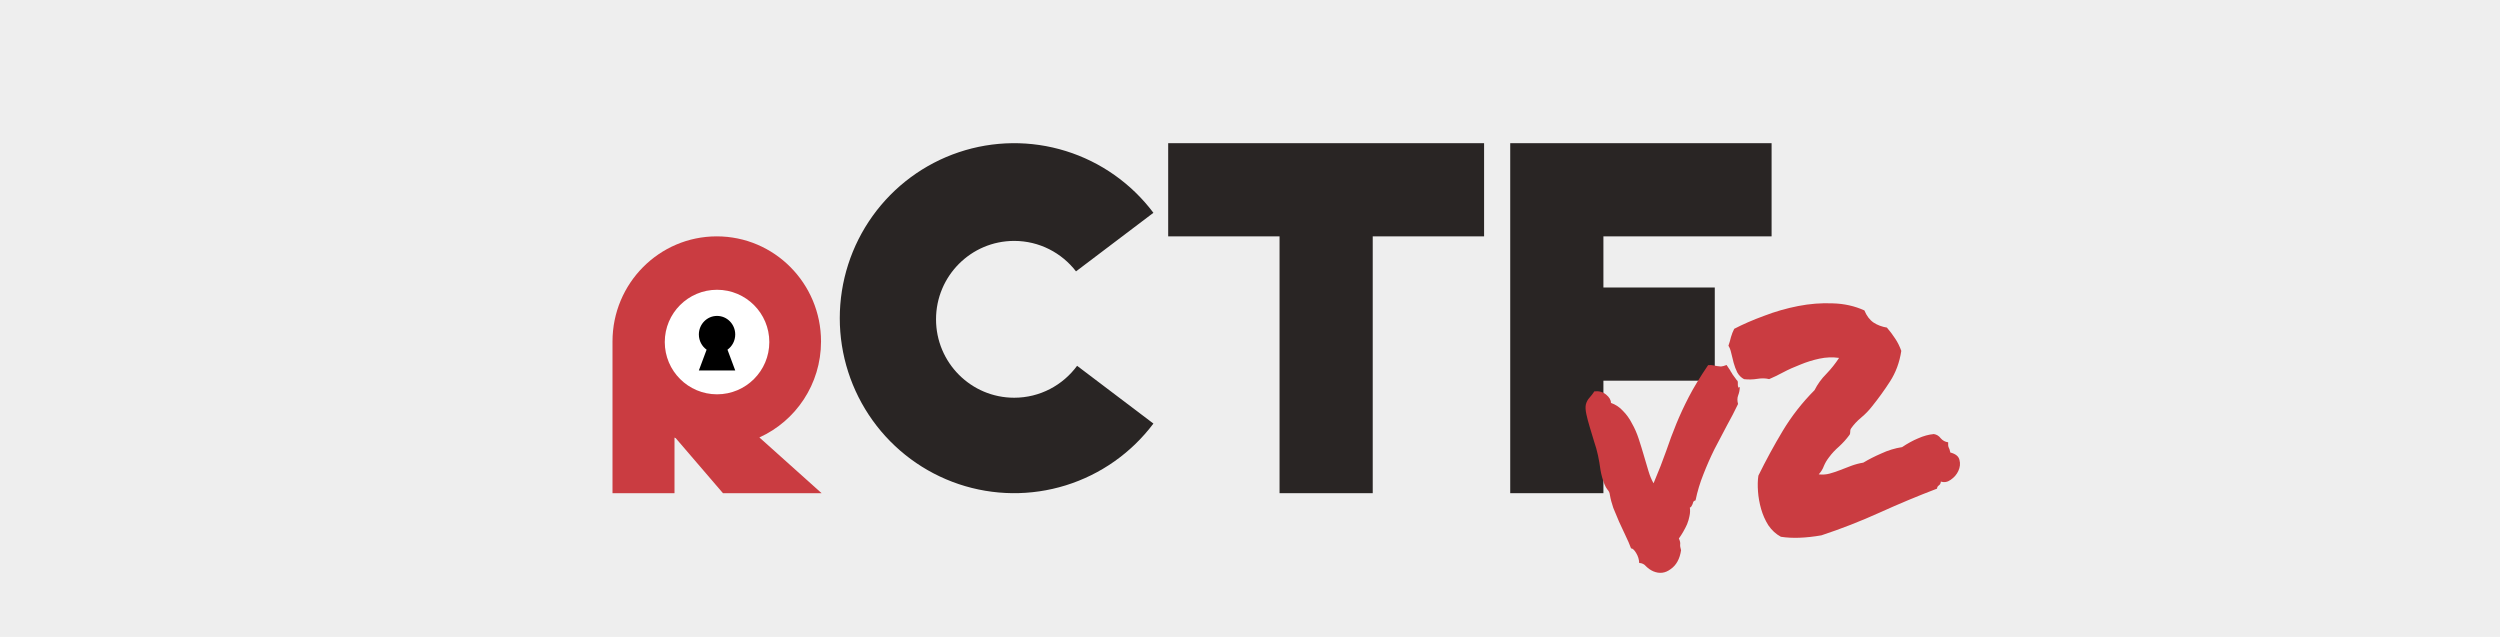
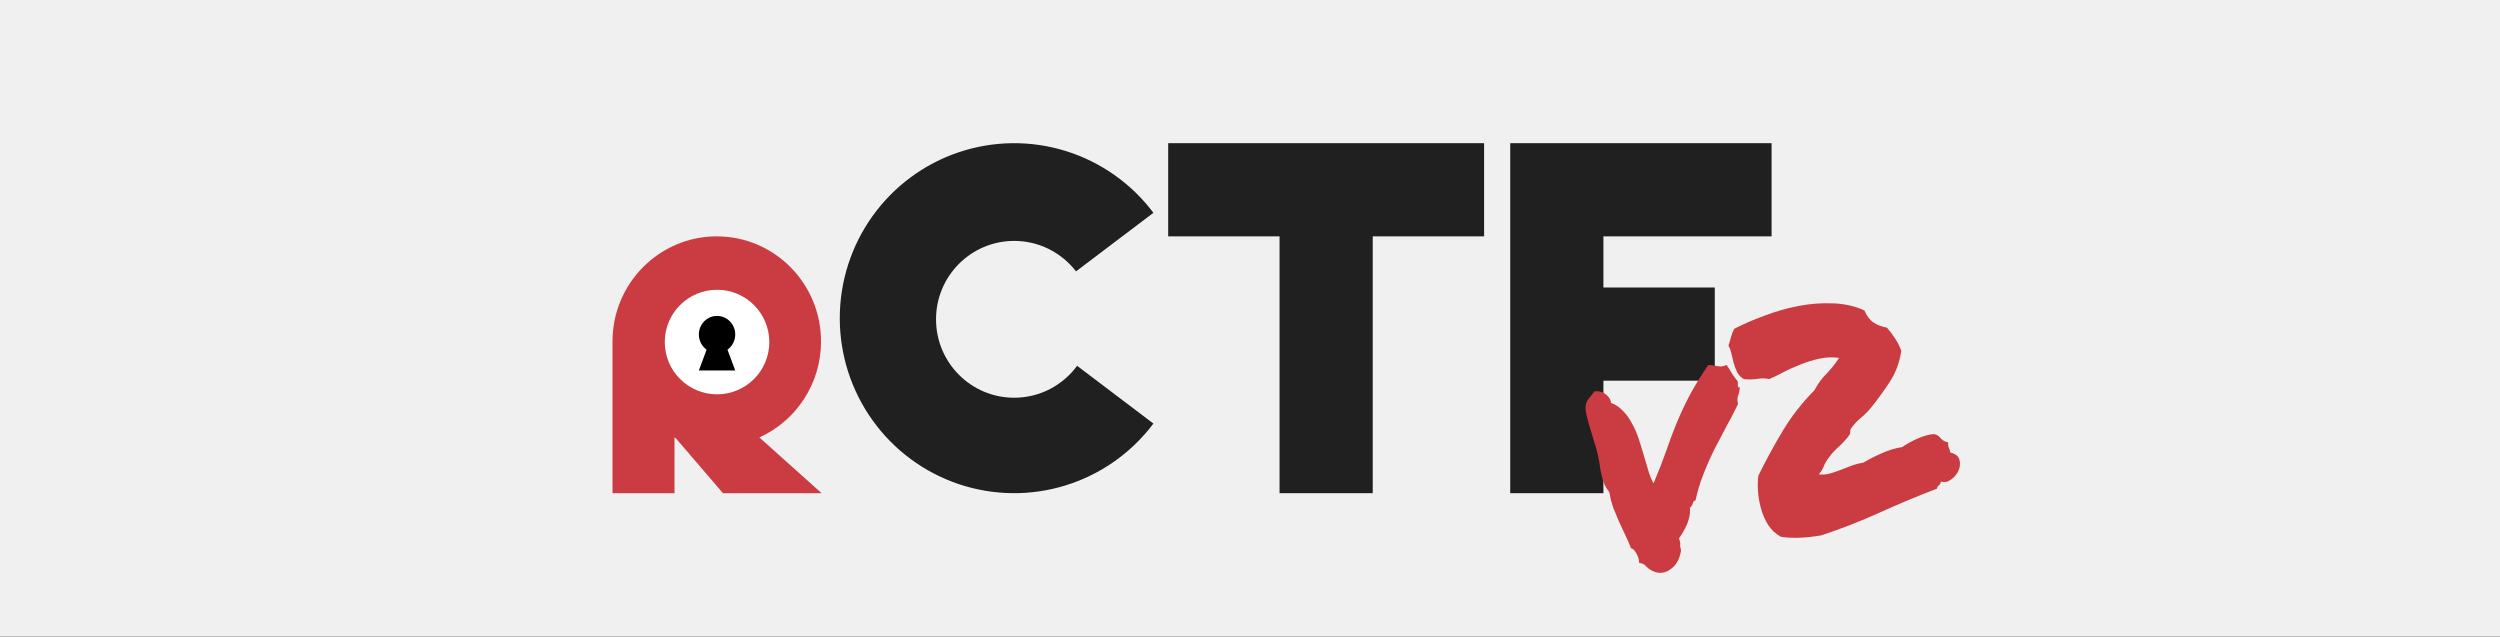
<svg xmlns="http://www.w3.org/2000/svg" width="2200" height="560" viewBox="0 0 2200 560" fill="none">
-   <g clip-path="url(#clip0_2366_2)">
-     <rect width="2200" height="560" fill="#EEEEEE" />
-     <path d="M630.752 208C681.425 208 722.504 249.414 722.504 300.5C722.504 338.116 700.231 370.486 668.257 384.942L723 434H636.208L594.617 385.548C594.262 385.394 593.908 385.239 593.556 385.081V434H539V301H539.003C539.002 300.833 539 300.667 539 300.5C539 249.414 580.079 208 630.752 208Z" fill="#CA3C41" />
-     <circle cx="631" cy="301" r="46" fill="white" />
-     <path d="M631 278C639.837 278 647 285.316 647 294.341C647 299.876 644.304 304.766 640.182 307.722L647 326H615L621.817 307.722C617.695 304.766 615 299.875 615 294.341C615 285.316 622.163 278 631 278Z" fill="black" />
-     <path fill-rule="evenodd" clip-rule="evenodd" d="M843.741 133.969C874.252 123.717 907.201 123.348 937.933 132.912C968.664 142.476 995.622 161.491 1015 187.268L946.888 238.814C934.311 222.503 914.614 212 892.471 212C854.494 212 823.708 242.892 823.708 281C823.708 319.108 854.494 350 892.471 350C915.186 350 935.327 338.947 947.848 321.909L1015 372.73C995.626 398.508 968.668 417.522 937.937 427.087C907.206 436.652 874.256 436.283 843.745 426.032C813.234 415.781 786.705 396.168 767.909 369.963C749.113 343.758 739 312.288 739 280.002C739 247.715 749.112 216.245 767.907 190.04C786.703 163.835 813.231 144.22 843.741 133.969Z" fill="#292524" />
-     <path d="M1559 126V208H1411V253H1509V335H1411V434H1329V126H1559Z" fill="#292524" />
-     <path d="M1306 208H1208V434H1126V208H1028V126H1306V208Z" fill="#292524" />
-     <path d="M1487.07 446.65C1487.42 449.155 1487.31 451.665 1486.74 454.181C1486.31 456.484 1485.62 458.842 1484.66 461.258C1483.67 463.497 1482.49 465.774 1481.15 468.089C1479.94 470.189 1478.69 472.114 1477.41 473.862C1478.42 476.039 1478.8 477.801 1478.54 479.148C1478.41 480.28 1478.68 481.972 1479.34 484.225C1478.21 491.837 1475.15 497.372 1470.18 500.83C1465.42 504.426 1460.31 505.059 1454.84 502.728C1452.6 501.733 1450.55 500.329 1448.69 498.516C1446.96 496.489 1444.9 495.456 1442.5 495.417C1442.38 492.309 1441.48 489.371 1439.78 486.602C1438.09 483.832 1436.6 482.492 1435.33 482.579C1434.01 478.992 1432.37 475.198 1430.41 471.195C1428.45 467.193 1426.58 463.172 1424.79 459.132C1422.97 454.915 1421.27 450.856 1419.7 446.955C1418.27 442.84 1417.27 439.001 1416.69 435.44C1416.49 433.641 1415.8 432.13 1414.61 430.909C1413.61 429.65 1412.72 428.09 1411.96 426.227C1410.39 422.325 1409.22 418.154 1408.45 413.711C1407.83 409.055 1407.08 404.701 1406.21 400.649C1405.38 396.773 1404.24 392.689 1402.77 388.398C1401.43 383.893 1400.16 379.651 1398.94 375.675C1397.68 371.522 1396.7 367.771 1395.98 364.424C1395.23 360.9 1395.09 358.075 1395.55 355.949C1396.16 353.609 1397.21 351.634 1398.71 350.024C1400.35 348.201 1401.79 346.327 1403.03 344.402C1406.98 343.926 1410.41 344.853 1413.3 347.182C1416.19 349.511 1417.64 351.966 1417.64 354.545C1421.83 356.045 1425.37 358.418 1428.28 361.666C1431.32 364.7 1433.95 368.376 1436.16 372.693C1438.51 376.796 1440.5 381.346 1442.12 386.342C1443.7 391.162 1445.2 396.001 1446.6 400.859C1447.97 405.541 1449.3 410.046 1450.6 414.375C1451.89 418.704 1453.41 422.342 1455.14 425.287C1459.66 414.556 1463.36 405.108 1466.22 396.943C1469.04 388.602 1472.03 380.595 1475.18 372.921C1478.32 365.247 1481.98 357.372 1486.15 349.296C1490.32 341.22 1495.98 331.905 1503.12 321.352C1504.92 321.152 1506.4 321.203 1507.57 321.505C1508.92 321.77 1510.07 321.985 1511.03 322.149C1511.98 322.313 1513.11 322.44 1514.42 322.528C1515.69 322.441 1517.35 321.995 1519.39 321.191C1520.47 322.802 1521.28 324.01 1521.82 324.816C1522.32 325.445 1522.76 326.182 1523.12 327.025C1523.62 327.654 1524.18 328.548 1524.8 329.706C1525.59 330.826 1526.76 332.419 1528.31 334.483C1528.95 334.899 1529.28 335.566 1529.29 336.484C1529.3 337.403 1529.31 338.321 1529.32 339.24C1529.47 339.945 1529.59 340.473 1529.66 340.825C1529.74 341.178 1530.18 341.084 1530.98 340.543C1530.98 343.123 1530.5 345.62 1529.55 348.035C1528.73 350.237 1528.71 352.728 1529.49 355.51C1526.56 361.661 1523.24 368.083 1519.51 374.775C1515.96 381.43 1512.36 388.279 1508.7 395.324C1505.23 402.33 1502 409.652 1499.03 417.288C1496.02 424.748 1493.7 432.429 1492.07 440.33C1491.19 440.518 1490.54 440.933 1490.13 441.575C1489.89 442.179 1489.67 442.871 1489.46 443.651C1489.22 444.254 1488.9 444.877 1488.48 445.519C1488.24 446.123 1487.77 446.5 1487.07 446.65ZM1716.3 398.207C1720.98 399.417 1723.66 401.608 1724.34 404.779C1725.19 407.913 1724.86 411.115 1723.35 414.386C1721.98 417.442 1719.77 420.033 1716.72 422.158C1713.85 424.246 1710.93 424.779 1707.94 423.758C1707.89 425.243 1707.31 426.381 1706.19 427.173C1705.21 427.752 1704.67 428.695 1704.58 430.004C1688.06 436.299 1671.31 443.286 1654.35 450.966C1637.38 458.645 1620.21 465.355 1602.83 471.096C1588.97 473.505 1577.09 473.927 1567.17 472.361C1562.8 469.981 1559.13 466.619 1556.17 462.277C1553.4 457.896 1551.27 453.101 1549.78 447.891C1548.3 442.681 1547.39 437.534 1547.04 432.45C1546.65 427.191 1546.76 422.56 1547.38 418.559C1554.06 404.973 1561.2 391.84 1568.81 379.161C1576.55 366.267 1585.88 354.325 1596.8 343.333C1599.52 337.962 1603.01 333.163 1607.26 328.937C1611.48 324.536 1615.18 319.876 1618.37 314.957C1612.67 314.149 1606.91 314.366 1601.1 315.609C1595.28 316.852 1589.67 318.604 1584.26 320.866C1578.81 322.952 1573.77 325.227 1569.14 327.691C1564.5 330.155 1560.41 332.134 1556.86 333.63C1553.74 332.823 1550.23 332.745 1546.31 333.398C1542.58 334.012 1538.73 334.098 1534.76 333.656C1532.27 332.346 1530.29 330.376 1528.8 327.745C1527.49 325.077 1526.43 322.264 1525.62 319.307C1524.8 316.349 1524.11 313.549 1523.54 310.906C1522.94 308.088 1522.1 305.873 1521.02 304.261C1521.94 301.67 1522.68 299.116 1523.25 296.6C1523.99 294.046 1524.95 291.63 1526.12 289.353C1533.91 285.293 1542.68 281.485 1552.42 277.929C1562.12 274.197 1572.1 271.327 1582.36 269.319C1592.62 267.311 1602.76 266.524 1612.81 266.957C1622.81 267.214 1632.09 269.282 1640.66 273.162C1642.6 277.907 1645.29 281.476 1648.75 283.868C1652.17 286.085 1656.08 287.553 1660.47 288.272C1663.16 291.382 1665.61 294.636 1667.81 298.034C1669.97 301.256 1671.75 304.837 1673.14 308.776C1671.62 318.867 1668.29 327.868 1663.16 335.78C1658.18 343.478 1652.99 350.667 1647.6 357.345C1644.72 361.094 1641.47 364.458 1637.87 367.438C1634.27 370.418 1631.28 373.638 1628.89 377.097C1628.33 377.952 1628.1 379.016 1628.19 380.287C1628.24 381.381 1627.96 382.268 1627.37 382.947C1624.8 386.444 1621.83 389.752 1618.44 392.871C1615.02 395.813 1612.02 399.033 1609.45 402.53C1607.57 404.957 1606.09 407.485 1604.99 410.115C1604.07 412.706 1602.57 415.147 1600.48 417.436C1603.87 417.815 1607.05 417.596 1610.01 416.78C1613.14 415.926 1616.24 414.896 1619.3 413.689C1622.53 412.445 1625.77 411.201 1629 409.957C1632.41 408.676 1635.99 407.728 1639.72 407.113C1644.46 404.259 1649.77 401.557 1655.68 399.005C1661.54 396.278 1667.59 394.431 1673.84 393.466C1678.67 390.222 1683.37 387.651 1687.94 385.754C1692.65 383.642 1697.26 382.38 1701.78 381.967C1704.25 382.358 1706.27 383.586 1707.81 385.651C1709.54 387.677 1711.72 388.868 1714.38 389.221C1714.27 391.272 1714.39 392.719 1714.76 393.563C1715.3 394.368 1715.81 395.916 1716.3 398.207Z" fill="#CA3C41" />
+   <rect width="2200" height="560" fill="#1E1E1E" />
+   <g id="Frame 3" clip-path="url(#clip0_130_2)">
+     <rect width="2200" height="560" fill="#F0F0F0" />
+     <g id="wordmark-light">
+       <g id="R">
+         <path id="Union" d="M630.752 208C681.425 208 722.504 249.414 722.504 300.5C722.504 338.116 700.231 370.486 668.257 384.942L723 434H636.208L594.617 385.548C594.262 385.394 593.908 385.239 593.556 385.081V434H539V301H539.003C539.002 300.833 539 300.667 539 300.5C539 249.414 580.079 208 630.752 208Z" fill="#CA3C41" />
+         <circle id="Inner" cx="631" cy="301" r="46" fill="white" />
+         <path id="Union_2" d="M631 278C639.837 278 647 285.316 647 294.341C647 299.876 644.304 304.766 640.182 307.722L647 326H615L621.817 307.722C617.695 304.766 615 299.875 615 294.341C615 285.316 622.163 278 631 278Z" fill="black" />
+       </g>
+       <path id="Subtract" d="M843.741 133.969C874.252 123.717 907.201 123.348 937.933 132.912C968.664 142.476 995.622 161.491 1015 187.268L946.888 238.814C934.311 222.503 914.614 212 892.471 212C854.494 212 823.708 242.892 823.708 281C823.708 319.108 854.494 350 892.471 350C915.186 350 935.327 338.947 947.848 321.909L1015 372.73C995.626 398.508 968.668 417.522 937.937 427.087C907.206 436.652 874.256 436.283 843.745 426.032C813.234 415.781 786.705 396.168 767.909 369.963C749.113 343.758 739 312.288 739 280.002C739 247.715 749.112 216.245 767.907 190.04C786.703 163.835 813.231 144.22 843.741 133.969Z" fill="#202020" />
+       <path id="Union_3" d="M1559 126V208H1411V253H1509V335H1411V434H1329V126H1559Z" fill="#202020" />
+       <path id="Union_4" d="M1306 208H1208V434H1126V208H1028V126H1306V208Z" fill="#202020" />
+     </g>
+     <path id="v2" d="M1487.07 446.65C1487.42 449.155 1487.31 451.665 1486.74 454.181C1486.31 456.484 1485.62 458.842 1484.66 461.258C1483.67 463.497 1482.49 465.774 1481.15 468.089C1479.94 470.189 1478.69 472.114 1477.41 473.862C1478.42 476.039 1478.8 477.801 1478.54 479.148C1478.41 480.28 1478.68 481.972 1479.34 484.225C1478.21 491.837 1475.15 497.372 1470.18 500.83C1465.42 504.426 1460.31 505.059 1454.84 502.728C1452.6 501.733 1450.55 500.329 1448.69 498.516C1446.96 496.489 1444.9 495.456 1442.5 495.417C1442.38 492.309 1441.48 489.371 1439.78 486.602C1438.09 483.832 1436.6 482.492 1435.33 482.579C1434.01 478.992 1432.37 475.198 1430.41 471.195C1428.45 467.193 1426.58 463.172 1424.79 459.132C1422.97 454.915 1421.27 450.856 1419.7 446.955C1418.27 442.84 1417.27 439.001 1416.69 435.44C1416.49 433.641 1415.8 432.13 1414.61 430.909C1413.61 429.65 1412.72 428.09 1411.96 426.227C1410.39 422.325 1409.22 418.154 1408.45 413.711C1407.83 409.055 1407.08 404.701 1406.21 400.649C1405.38 396.773 1404.24 392.689 1402.77 388.398C1401.43 383.893 1400.16 379.651 1398.94 375.675C1397.68 371.522 1396.7 367.771 1395.98 364.424C1395.23 360.9 1395.09 358.075 1395.55 355.949C1396.16 353.609 1397.21 351.634 1398.71 350.024C1400.35 348.201 1401.79 346.327 1403.03 344.402C1406.98 343.926 1410.41 344.853 1413.3 347.182C1416.19 349.511 1417.64 351.966 1417.64 354.545C1421.83 356.045 1425.37 358.418 1428.28 361.666C1431.32 364.7 1433.95 368.376 1436.16 372.693C1438.51 376.796 1440.5 381.346 1442.12 386.342C1443.7 391.162 1445.2 396.001 1446.6 400.859C1447.97 405.541 1449.3 410.046 1450.6 414.375C1451.89 418.704 1453.41 422.342 1455.14 425.287C1459.66 414.556 1463.36 405.108 1466.22 396.943C1469.04 388.602 1472.03 380.595 1475.18 372.921C1478.32 365.247 1481.98 357.372 1486.15 349.296C1490.32 341.22 1495.98 331.905 1503.12 321.352C1504.92 321.152 1506.4 321.203 1507.57 321.505C1508.92 321.77 1510.07 321.985 1511.03 322.149C1511.98 322.313 1513.11 322.44 1514.42 322.528C1515.69 322.441 1517.35 321.995 1519.39 321.191C1520.47 322.802 1521.28 324.01 1521.82 324.816C1522.32 325.445 1522.76 326.182 1523.12 327.025C1523.62 327.654 1524.18 328.548 1524.8 329.706C1525.59 330.826 1526.76 332.419 1528.31 334.483C1528.95 334.899 1529.28 335.566 1529.29 336.484C1529.3 337.403 1529.31 338.321 1529.32 339.24C1529.47 339.945 1529.59 340.473 1529.66 340.825C1529.74 341.178 1530.18 341.084 1530.98 340.543C1530.98 343.123 1530.5 345.62 1529.55 348.035C1528.73 350.237 1528.71 352.728 1529.49 355.51C1526.56 361.661 1523.24 368.083 1519.51 374.775C1515.96 381.43 1512.36 388.279 1508.7 395.324C1505.23 402.33 1502 409.652 1499.03 417.288C1496.02 424.748 1493.7 432.429 1492.07 440.33C1491.19 440.518 1490.54 440.933 1490.13 441.575C1489.89 442.179 1489.67 442.871 1489.46 443.651C1489.22 444.254 1488.9 444.877 1488.48 445.519C1488.24 446.123 1487.77 446.5 1487.07 446.65ZM1716.3 398.207C1720.98 399.417 1723.66 401.608 1724.34 404.779C1725.19 407.913 1724.86 411.115 1723.35 414.386C1721.98 417.442 1719.77 420.033 1716.72 422.158C1713.85 424.246 1710.93 424.779 1707.94 423.758C1707.89 425.243 1707.31 426.381 1706.19 427.173C1705.21 427.752 1704.67 428.695 1704.58 430.004C1688.06 436.299 1671.31 443.286 1654.35 450.966C1637.38 458.645 1620.21 465.355 1602.83 471.096C1588.97 473.505 1577.09 473.927 1567.17 472.361C1562.8 469.981 1559.13 466.619 1556.17 462.277C1553.4 457.896 1551.27 453.101 1549.78 447.891C1548.3 442.681 1547.39 437.534 1547.04 432.45C1546.65 427.191 1546.76 422.56 1547.38 418.559C1554.06 404.973 1561.2 391.84 1568.81 379.161C1576.55 366.267 1585.88 354.325 1596.8 343.333C1599.52 337.962 1603.01 333.163 1607.26 328.937C1611.48 324.536 1615.18 319.876 1618.37 314.957C1612.67 314.149 1606.91 314.366 1601.1 315.609C1595.28 316.852 1589.67 318.604 1584.26 320.866C1578.81 322.952 1573.77 325.227 1569.14 327.691C1564.5 330.155 1560.41 332.134 1556.86 333.63C1553.74 332.823 1550.23 332.745 1546.31 333.398C1542.58 334.012 1538.73 334.098 1534.76 333.656C1532.27 332.346 1530.29 330.376 1528.8 327.745C1527.49 325.077 1526.43 322.264 1525.62 319.307C1524.8 316.349 1524.11 313.549 1523.54 310.906C1522.94 308.088 1522.1 305.873 1521.02 304.261C1521.94 301.67 1522.68 299.116 1523.25 296.6C1523.99 294.046 1524.95 291.63 1526.12 289.353C1533.91 285.293 1542.68 281.485 1552.42 277.929C1562.12 274.197 1572.1 271.327 1582.36 269.319C1592.62 267.311 1602.76 266.524 1612.81 266.957C1622.81 267.214 1632.09 269.282 1640.66 273.162C1642.6 277.907 1645.29 281.476 1648.75 283.868C1652.17 286.085 1656.08 287.553 1660.47 288.272C1663.16 291.382 1665.61 294.636 1667.81 298.034C1669.97 301.256 1671.75 304.837 1673.14 308.776C1671.62 318.867 1668.29 327.868 1663.16 335.78C1658.18 343.478 1652.99 350.667 1647.6 357.345C1644.72 361.094 1641.47 364.458 1637.87 367.438C1634.27 370.418 1631.28 373.638 1628.89 377.097C1628.33 377.952 1628.1 379.016 1628.19 380.287C1628.24 381.381 1627.96 382.268 1627.37 382.947C1624.8 386.444 1621.83 389.752 1618.44 392.871C1615.02 395.813 1612.02 399.033 1609.45 402.53C1607.57 404.957 1606.09 407.485 1604.99 410.115C1604.07 412.706 1602.57 415.147 1600.48 417.436C1603.87 417.815 1607.05 417.596 1610.01 416.78C1613.14 415.926 1616.24 414.896 1619.3 413.689C1622.53 412.445 1625.77 411.201 1629 409.957C1632.41 408.676 1635.99 407.728 1639.72 407.113C1644.46 404.259 1649.77 401.557 1655.68 399.005C1661.54 396.278 1667.59 394.431 1673.84 393.466C1678.67 390.222 1683.37 387.651 1687.94 385.754C1692.65 383.642 1697.26 382.38 1701.78 381.967C1704.25 382.358 1706.27 383.586 1707.81 385.651C1709.54 387.677 1711.72 388.868 1714.38 389.221C1714.27 391.272 1714.39 392.719 1714.76 393.563C1715.3 394.368 1715.81 395.916 1716.3 398.207Z" fill="#CA3C41" />
  </g>
  <defs>
-     <clipPath id="clip0_2366_2">
+     <clipPath id="clip0_130_2">
      <rect width="2200" height="560" fill="white" />
    </clipPath>
  </defs>
</svg>
